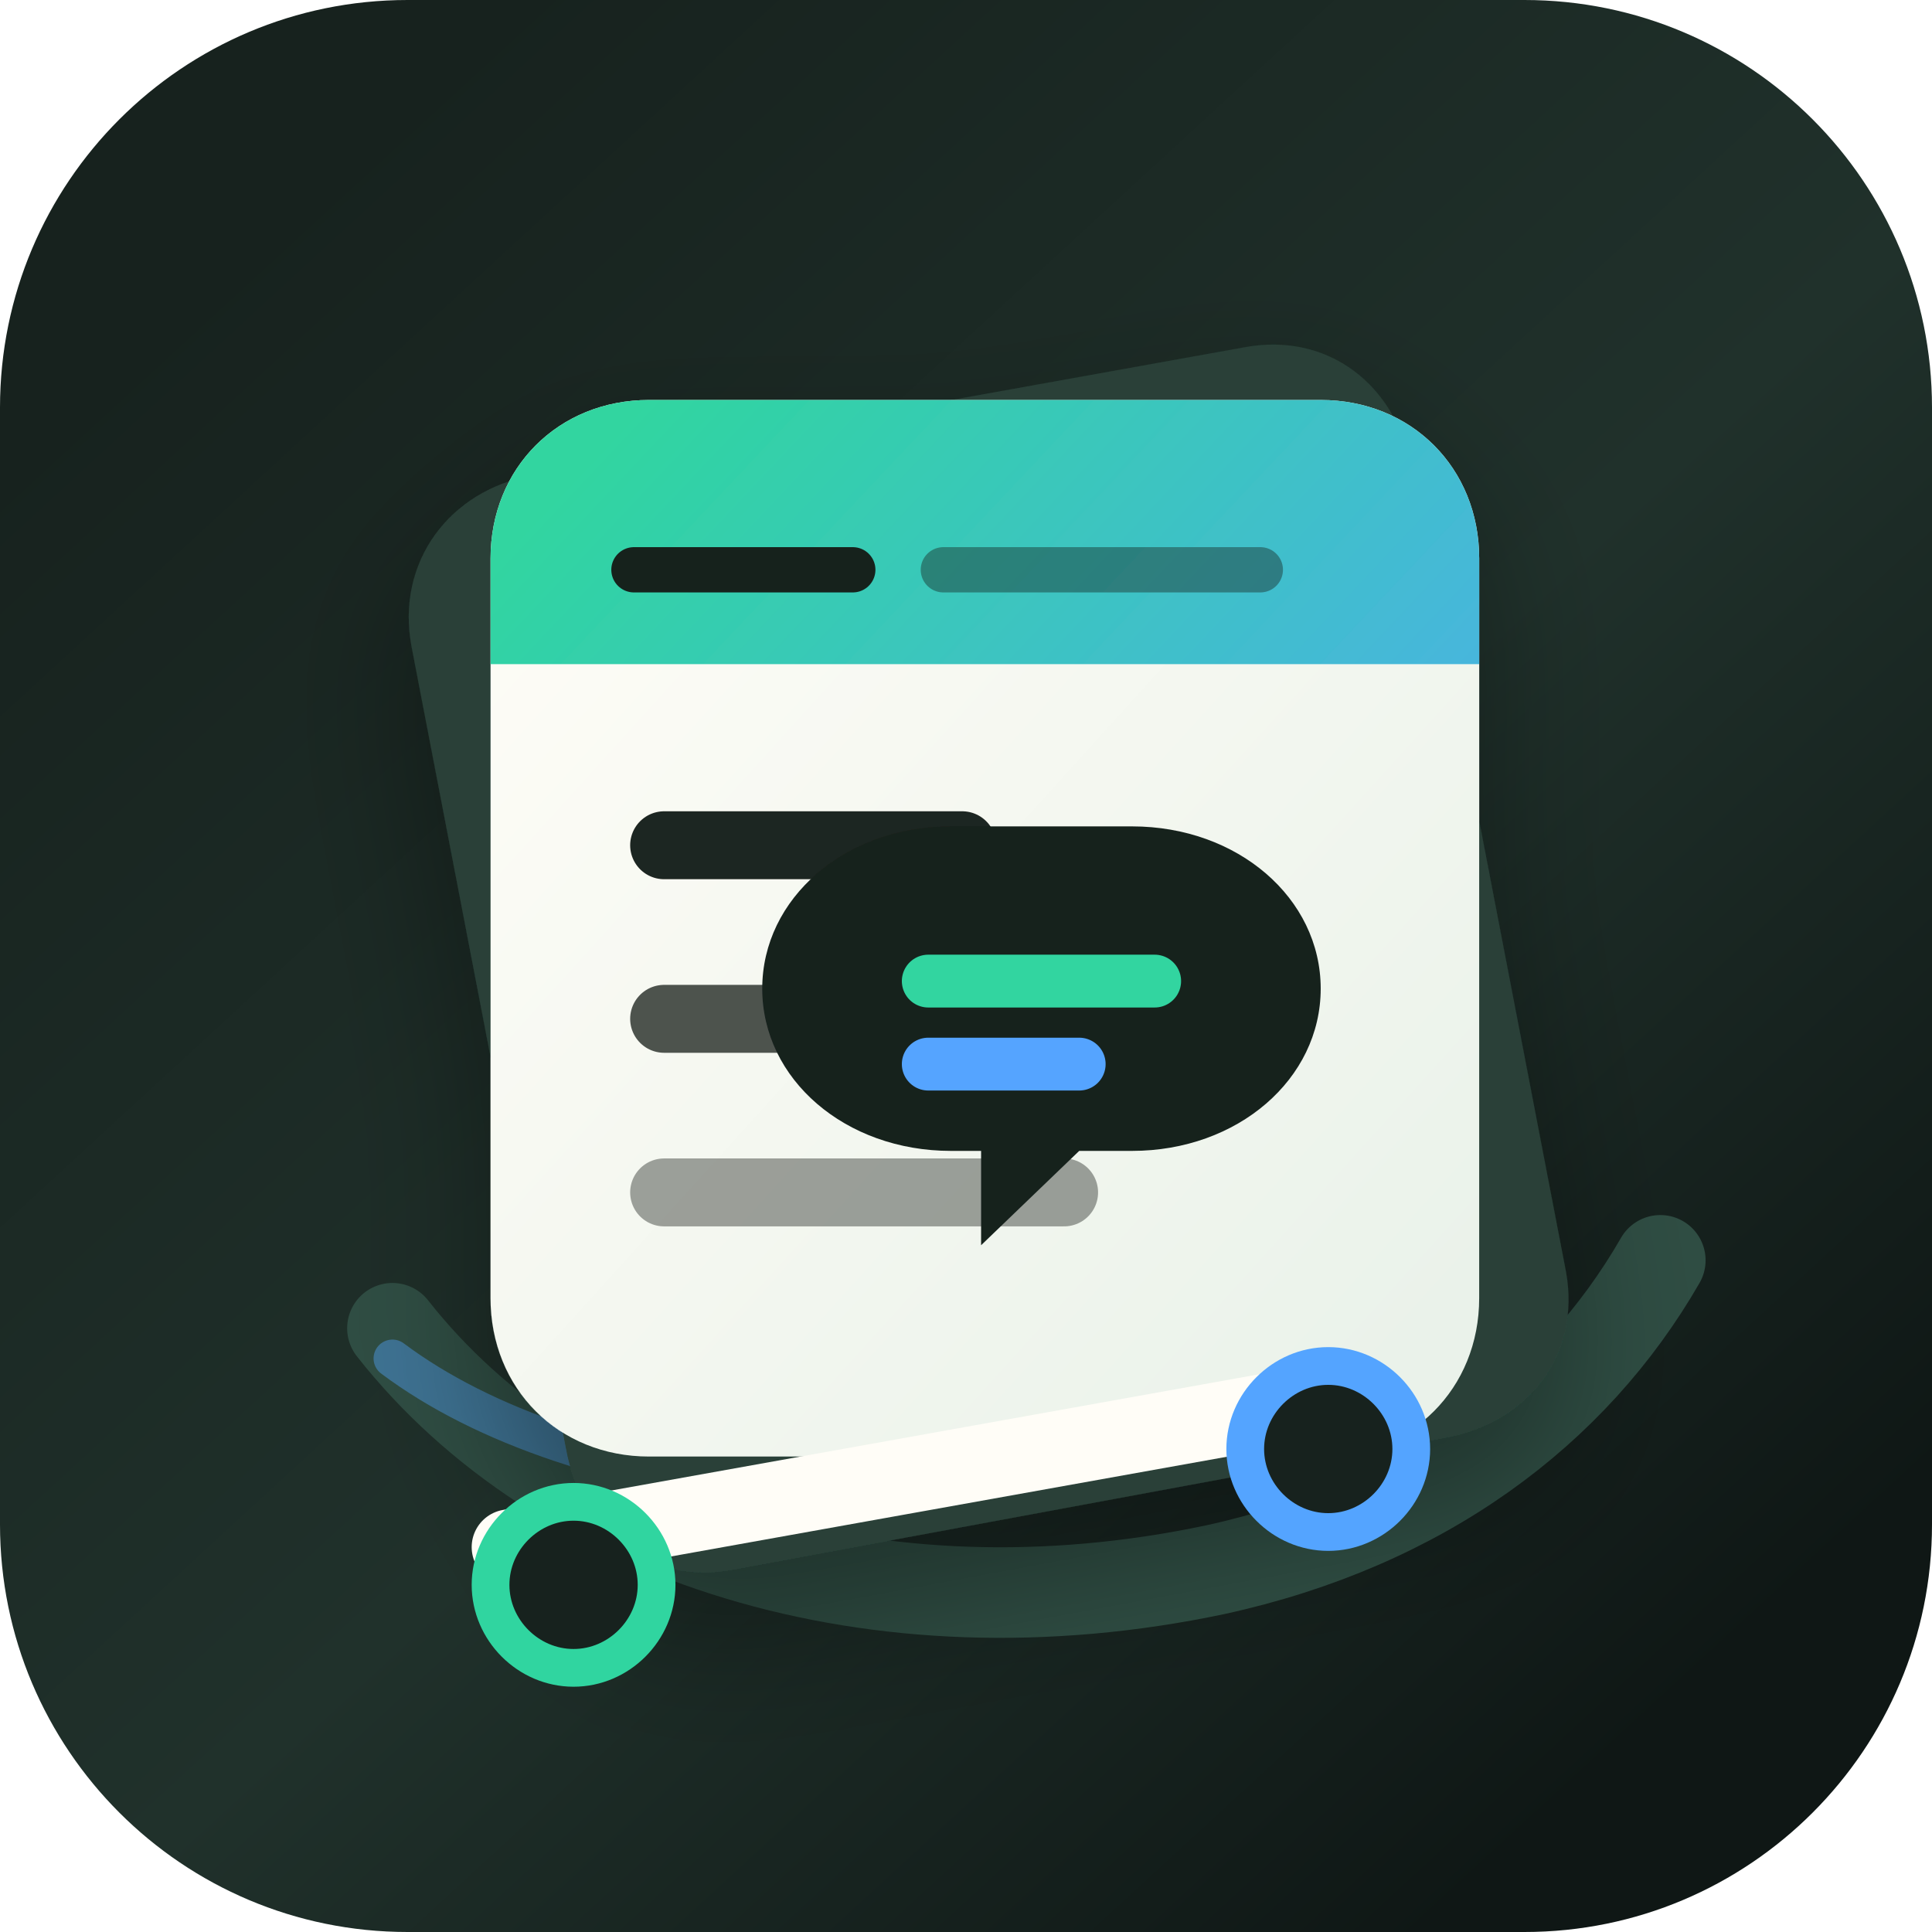
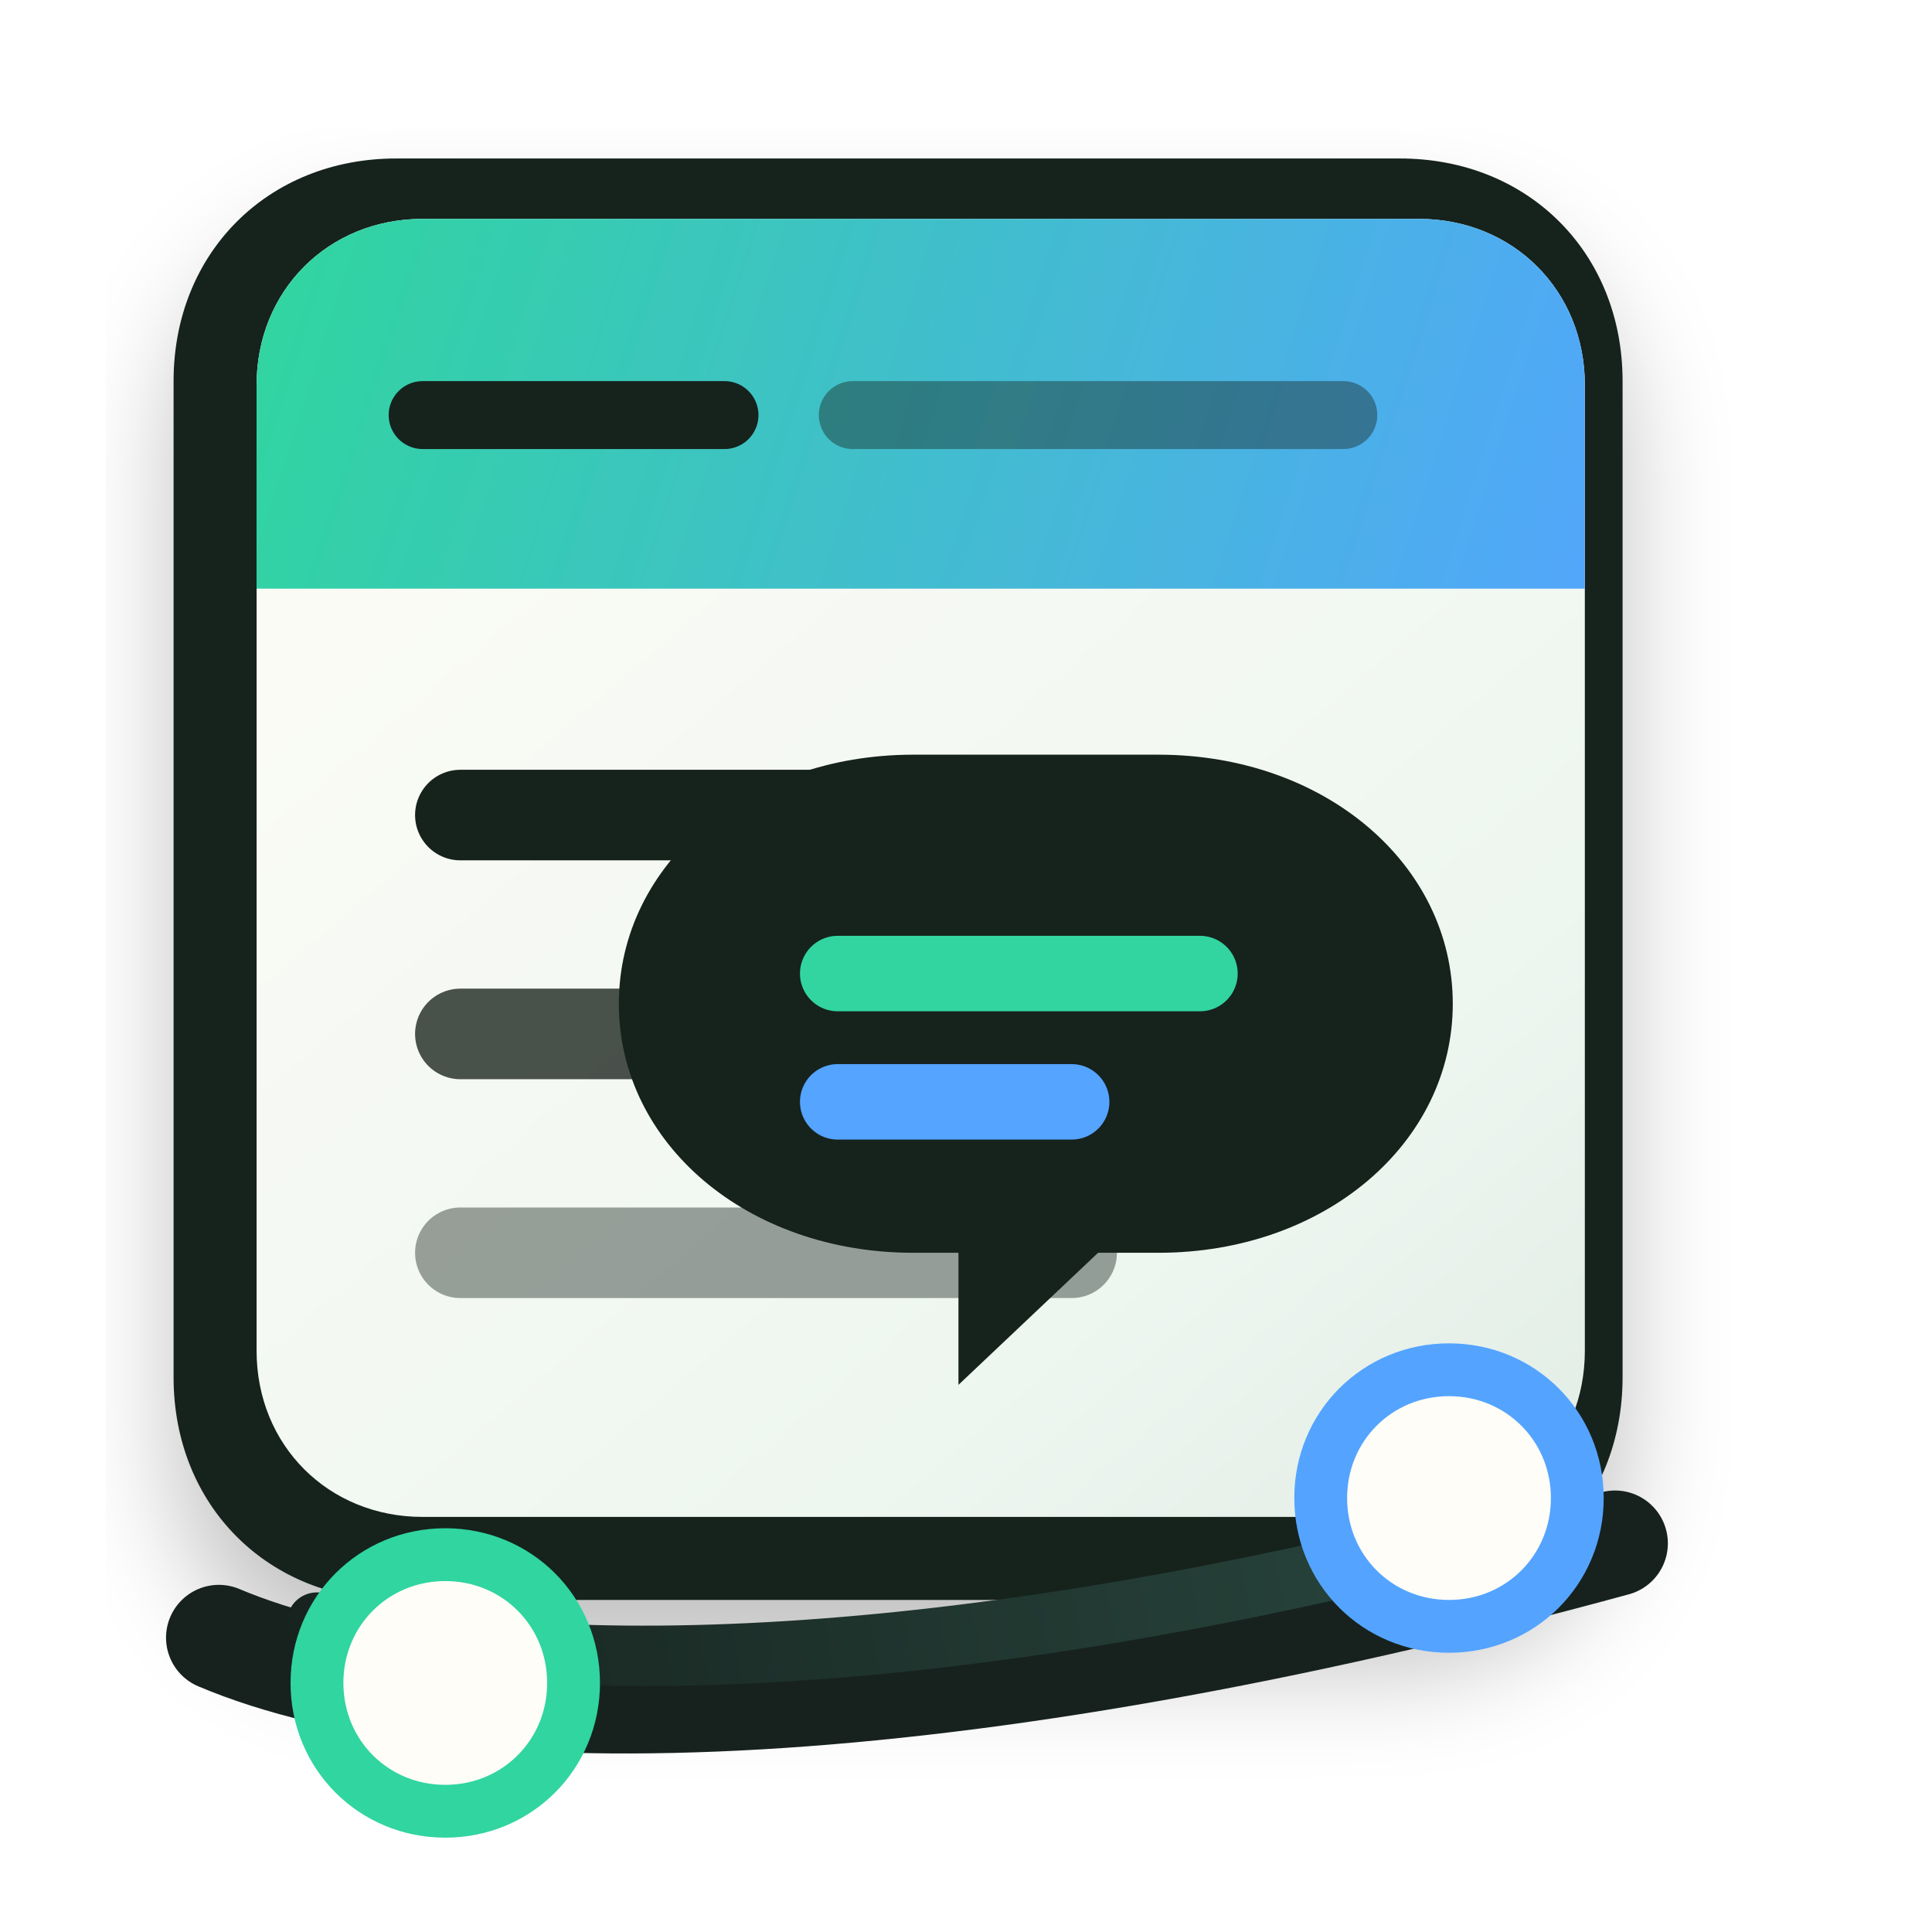
<svg xmlns="http://www.w3.org/2000/svg" viewBox="0 0 512 512" role="img" aria-labelledby="title desc">
  <defs>
-     <linearGradient id="bg" x1="72" x2="440" y1="56" y2="456" gradientUnits="userSpaceOnUse">
-       <stop offset="0" stop-color="#17221E" />
-       <stop offset="0.55" stop-color="#20312B" />
-       <stop offset="1" stop-color="#0F1715" />
+     <linearGradient id="card" x1="78" x2="430" y1="40" y2="452" gradientUnits="userSpaceOnUse">
+       <stop offset="0" stop-color="#FFFDF7" />
+       <stop offset="0.68" stop-color="#EEF6F0" />
+       <stop offset="1" stop-color="#DDEAE2" />
    </linearGradient>
-     <linearGradient id="card" x1="132" x2="386" y1="116" y2="346" gradientUnits="userSpaceOnUse">
-       <stop offset="0" stop-color="#FFFDF7" />
-       <stop offset="1" stop-color="#EAF2EA" />
-     </linearGradient>
-     <linearGradient id="accent" x1="146" x2="386" y1="132" y2="358" gradientUnits="userSpaceOnUse">
+     <linearGradient id="tab" x1="78" x2="434" y1="52" y2="166" gradientUnits="userSpaceOnUse">
      <stop offset="0" stop-color="#30D5A0" />
      <stop offset="1" stop-color="#54A4FF" />
    </linearGradient>
-     <filter id="shadow" x="38" y="38" width="436" height="436" color-interpolation-filters="sRGB" filterUnits="userSpaceOnUse">
-       <feDropShadow dx="0" dy="18" flood-color="#06100D" flood-opacity="0.34" stdDeviation="18" />
+     <linearGradient id="deck" x1="68" x2="432" y1="422" y2="352" gradientUnits="userSpaceOnUse">
+       <stop offset="0" stop-color="#17221E" />
+       <stop offset="1" stop-color="#2A4B42" />
+     </linearGradient>
+     <filter id="shadow" x="28" y="16" width="456" height="480" color-interpolation-filters="sRGB" filterUnits="userSpaceOnUse">
+       <feDropShadow dx="0" dy="18" flood-color="#06100D" flood-opacity="0.24" stdDeviation="14" />
    </filter>
  </defs>
-   <rect width="512" height="512" rx="108" fill="url(#bg)" />
-   <path d="M104 352C148 408 232 435 322 416C377 404 417 374 440 334" fill="none" stroke="#2F4D43" stroke-linecap="round" stroke-width="24" />
-   <path d="M104 360C152 396 250 410 348 376" fill="none" stroke="#54A4FF" stroke-linecap="round" stroke-opacity="0.42" stroke-width="10" />
  <g filter="url(#shadow)">
-     <path d="M141 126L330 92C352 88 370 102 374 124L415 337C419 359 405 377 383 381L194 416C172 420 154 406 150 384L109 171C105 149 119 130 141 126Z" fill="#294038" />
-     <path d="M172 106H350C374 106 392 124 392 148V344C392 368 374 386 350 386H172C148 386 130 368 130 344V148C130 124 148 106 172 106Z" fill="url(#card)" />
-     <path d="M172 106H350C374 106 392 124 392 148V176H130V148C130 124 148 106 172 106Z" fill="url(#accent)" />
-     <path d="M168 151H226" stroke="#17221E" stroke-linecap="round" stroke-width="12" />
-     <path d="M250 151H334" stroke="#17221E" stroke-linecap="round" stroke-opacity="0.42" stroke-width="12" />
-     <path d="M176 224H255" stroke="#1F2520" stroke-linecap="round" stroke-width="18" />
-     <path d="M176 270H330" stroke="#1F2520" stroke-linecap="round" stroke-opacity="0.78" stroke-width="18" />
-     <path d="M176 316H282" stroke="#1F2520" stroke-linecap="round" stroke-opacity="0.42" stroke-width="18" />
-     <path d="M300 219C328 219 350 238 350 262C350 286 328 305 300 305H286L260 330V305H252C224 305 202 286 202 262C202 238 224 219 252 219H300Z" fill="#17221E" />
-     <path d="M246 260H306" stroke="#30D5A0" stroke-linecap="round" stroke-width="14" />
-     <path d="M246 282H286" stroke="#54A4FF" stroke-linecap="round" stroke-width="14" />
+     <path d="M105 42H371C405 42 430 67 430 101V365C430 399 405 424 371 424H105C71 424 46 399 46 365V101C46 67 71 42 105 42Z" fill="#17221E" />
+     <path d="M112 58H376C401 58 420 77 420 102V358C420 383 401 402 376 402H112C87 402 68 383 68 358V102C68 77 87 58 112 58Z" fill="url(#card)" />
+     <path d="M112 58H376C401 58 420 77 420 102V156H68V102C68 77 87 58 112 58Z" fill="url(#tab)" />
+     <path d="M112 110H192" stroke="#17221E" stroke-linecap="round" stroke-width="18" />
+     <path d="M226 110H356" stroke="#17221E" stroke-linecap="round" stroke-opacity="0.42" stroke-width="18" />
+     <path d="M122 216H236" stroke="#17221E" stroke-linecap="round" stroke-width="24" />
+     <path d="M122 274H350" stroke="#17221E" stroke-linecap="round" stroke-opacity="0.78" stroke-width="24" />
+     <path d="M122 332H284" stroke="#17221E" stroke-linecap="round" stroke-opacity="0.42" stroke-width="24" />
+     <path d="M307 200C351 200 385 229 385 266C385 303 351 332 307 332H291L254 367V332H242C198 332 164 303 164 266C164 229 198 200 242 200H307Z" fill="#17221E" />
+     <path d="M222 258H318" stroke="#30D5A0" stroke-linecap="round" stroke-width="20" />
+     <path d="M222 292H284" stroke="#54A4FF" stroke-linecap="round" stroke-width="20" />
  </g>
-   <path d="M135 410L358 370" stroke="#FFFDF7" stroke-linecap="round" stroke-width="20" />
-   <path d="M174 420C174 432 164 442 152 442C140 442 130 432 130 420C130 408 140 398 152 398C164 398 174 408 174 420Z" fill="#17221E" stroke="#30D5A0" stroke-width="10" />
-   <path d="M374 384C374 396 364 406 352 406C340 406 330 396 330 384C330 372 340 362 352 362C364 362 374 372 374 384Z" fill="#17221E" stroke="#54A4FF" stroke-width="10" />
+   <path d="M58 434C122 461 252 457 428 409" fill="none" stroke="#17221E" stroke-linecap="round" stroke-width="28" />
+   <path d="M84 430C160 448 274 438 402 404" fill="none" stroke="url(#deck)" stroke-linecap="round" stroke-width="16" />
+   <path d="M152 446C152 465 137 480 118 480C99 480 84 465 84 446C84 427 99 412 118 412C137 412 152 427 152 446Z" fill="#FFFDF7" stroke="#30D5A0" stroke-width="14" />
+   <path d="M418 397C418 416 403 431 384 431C365 431 350 416 350 397C350 378 365 363 384 363C403 363 418 378 418 397Z" fill="#FFFDF7" stroke="#54A4FF" stroke-width="14" />
</svg>
